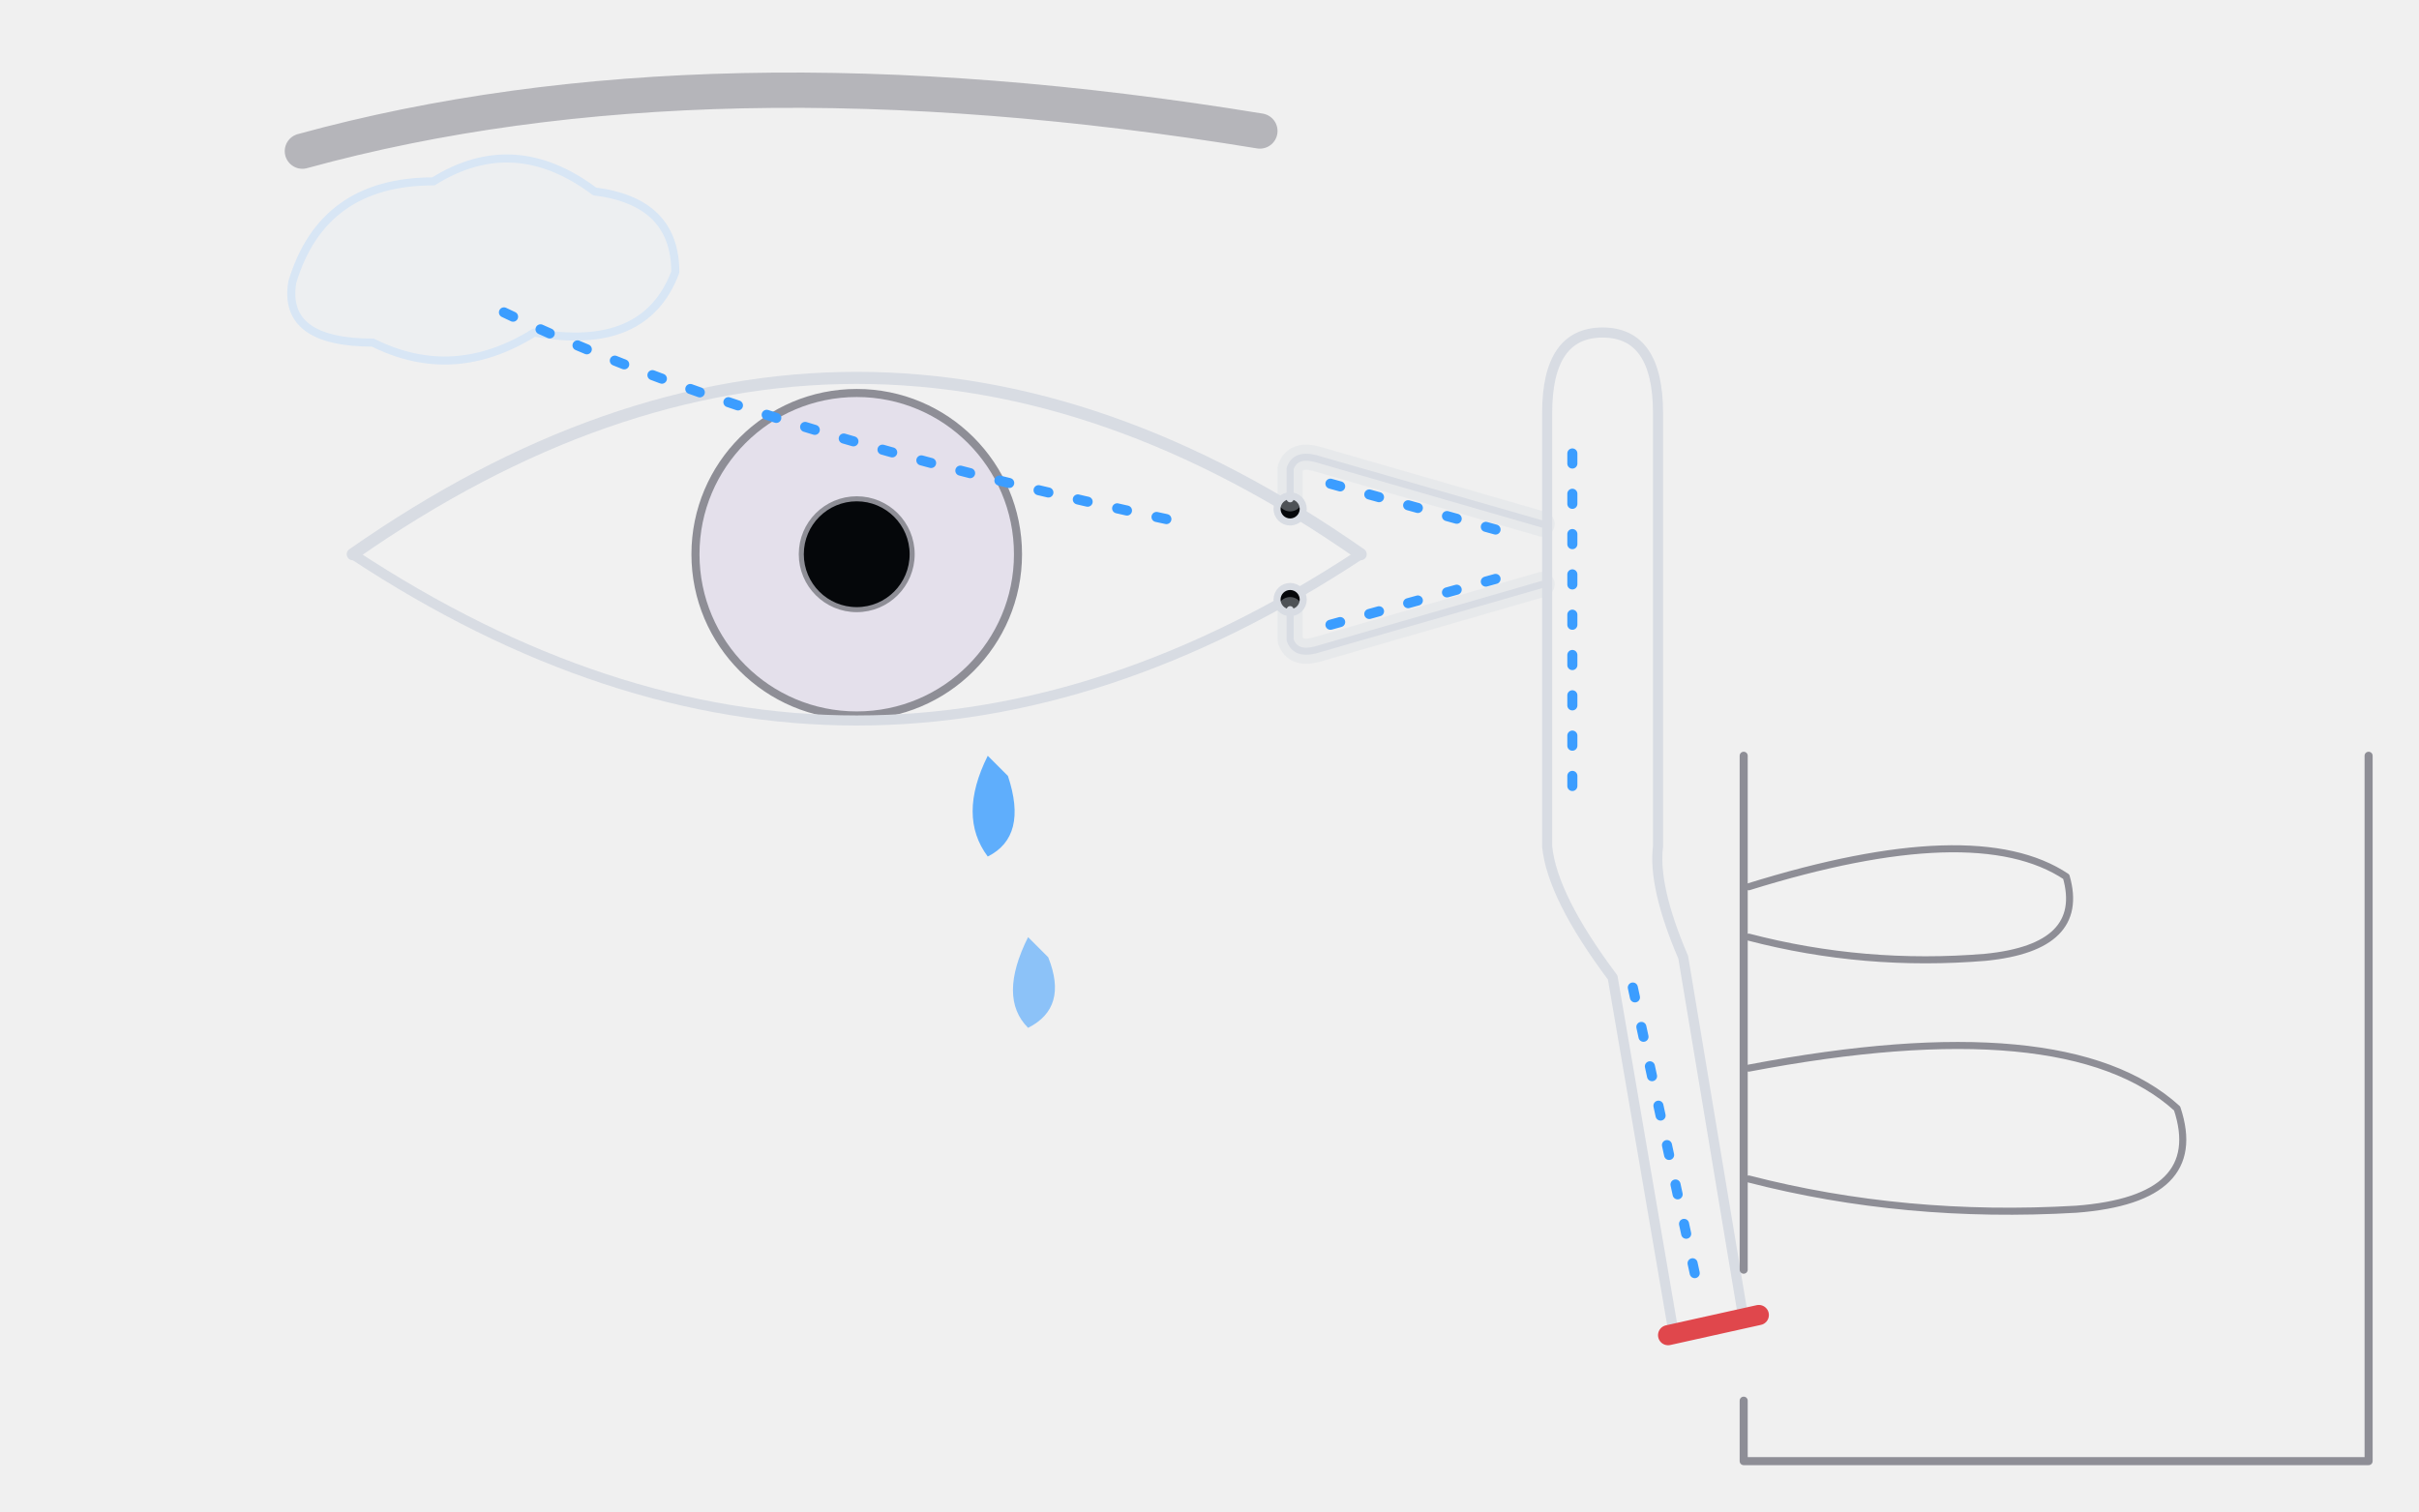
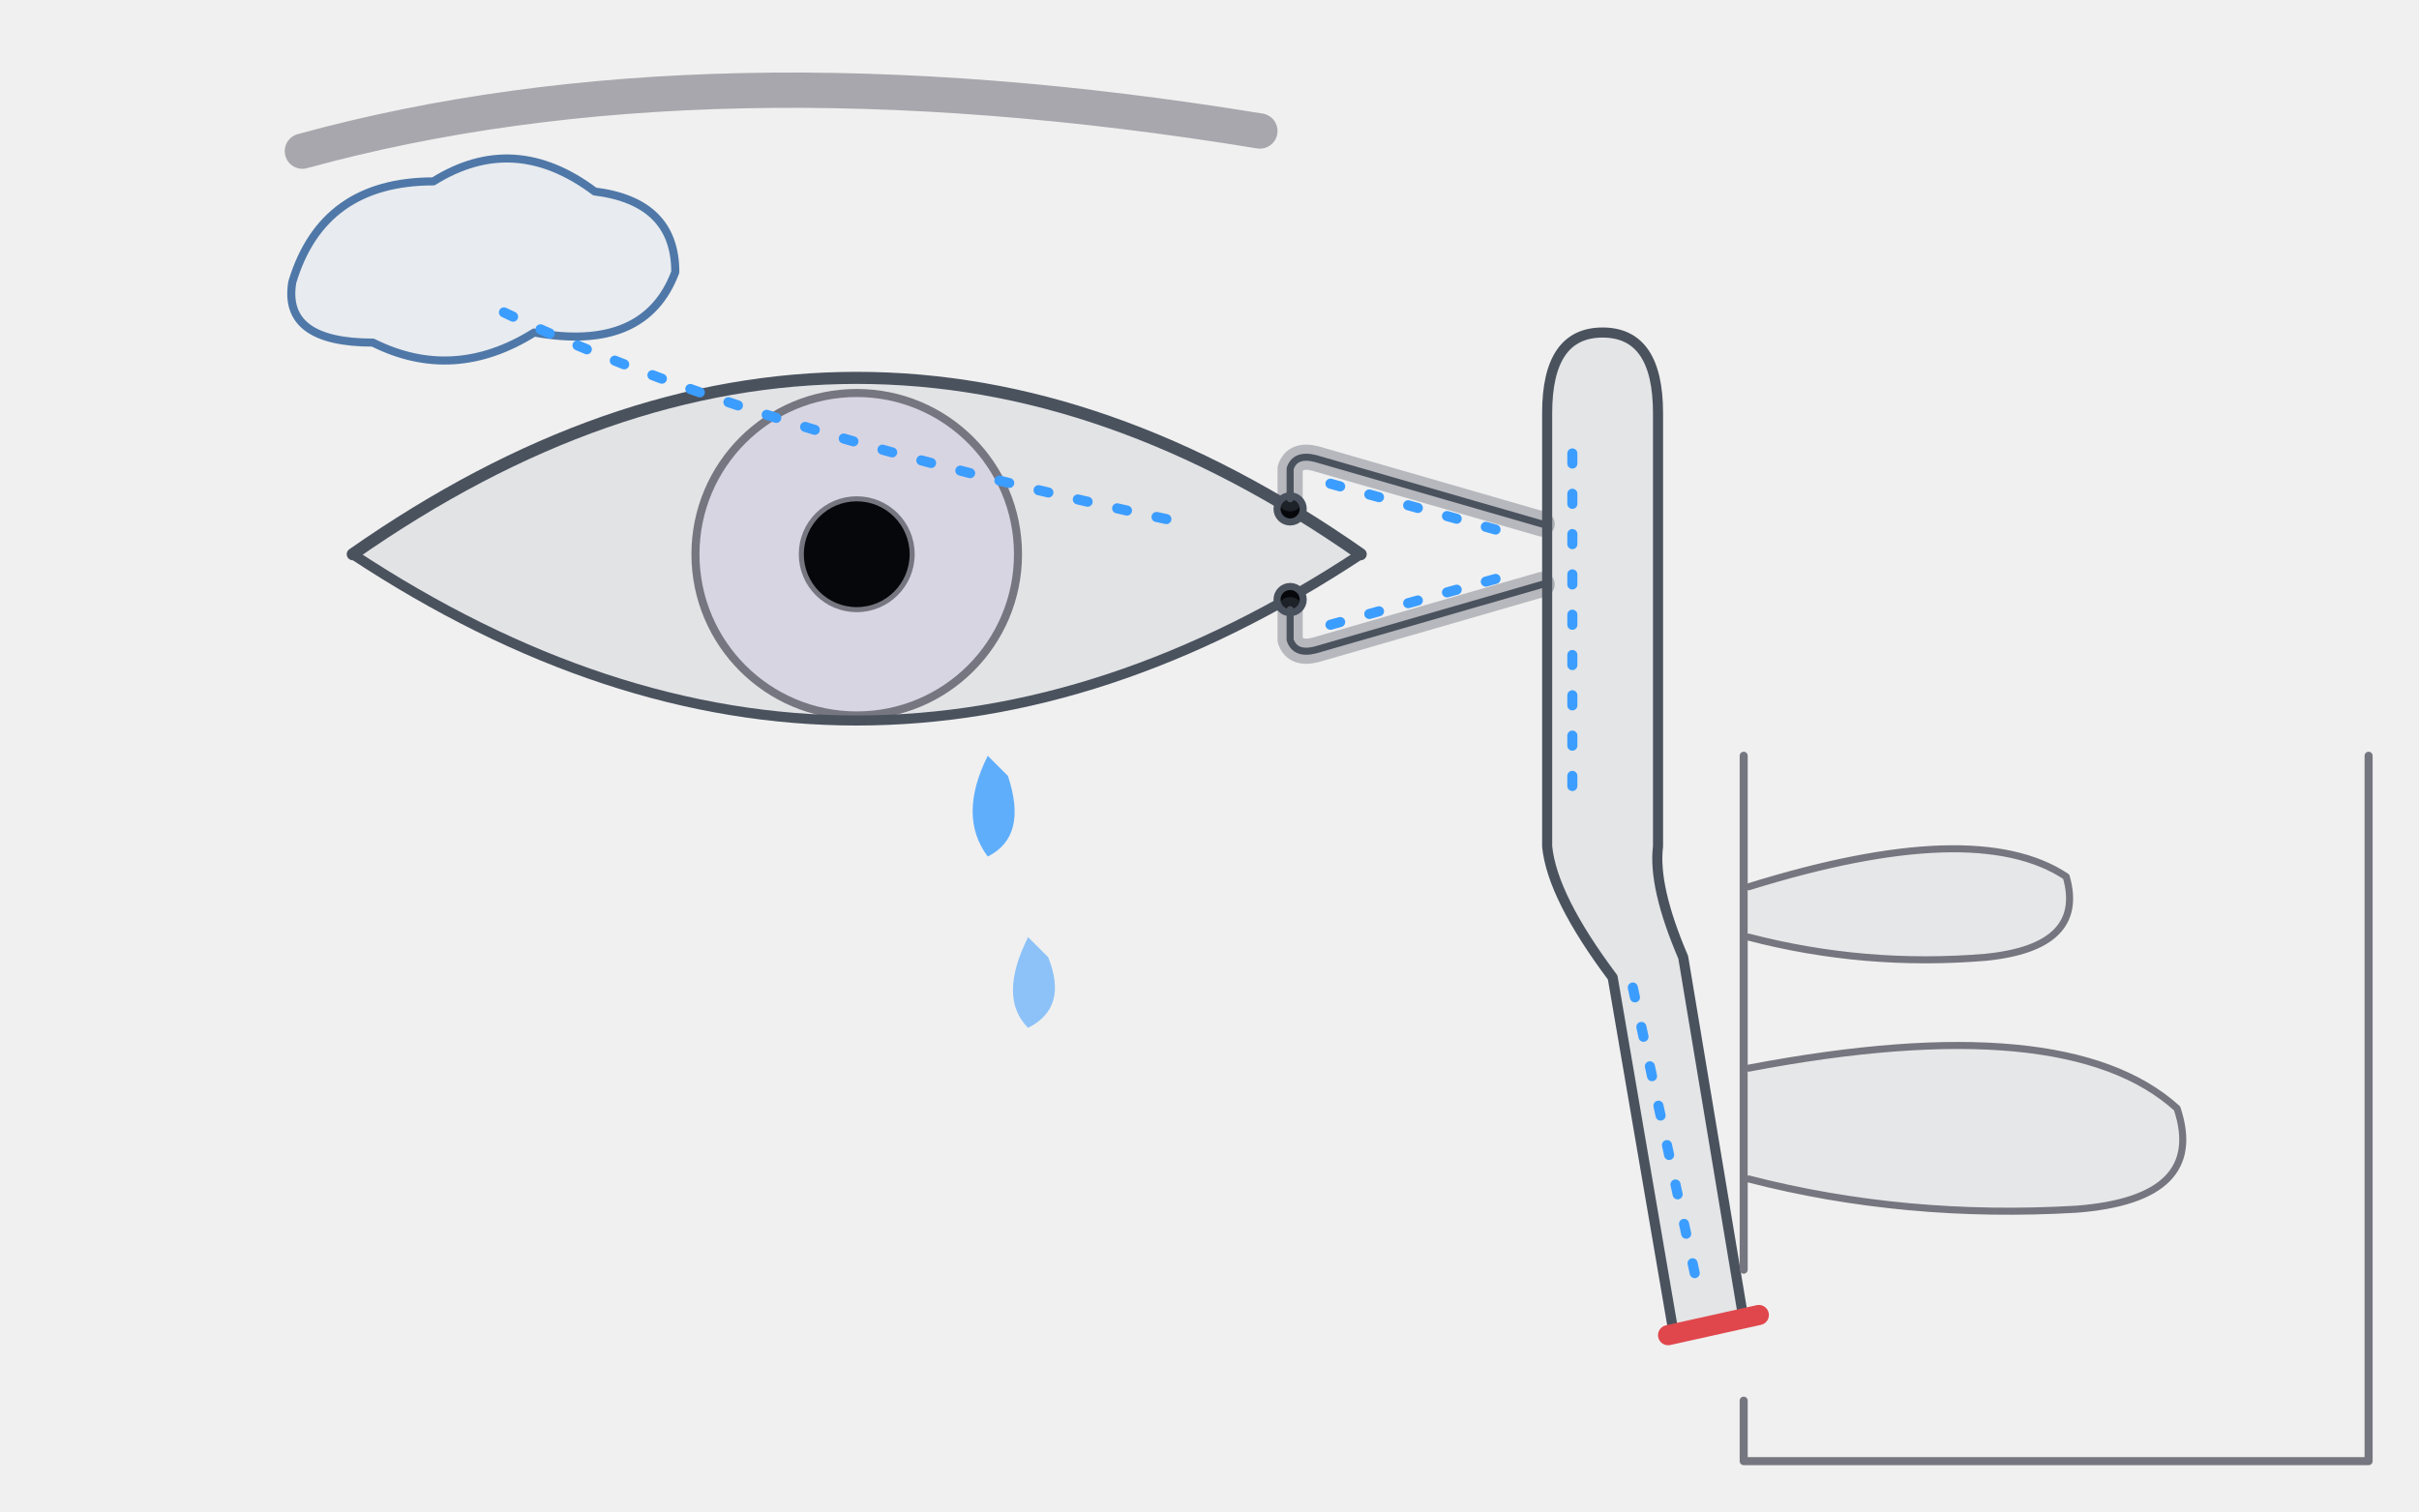
<svg xmlns="http://www.w3.org/2000/svg" width="480" height="300" viewBox="0 0 480 300" fill="none" stroke-linecap="round" stroke-linejoin="round">
  <defs>
    <clipPath id="a">
      <path d="M70 110 Q170 40 270 110 Q170 176 70 110 Z" />
    </clipPath>
  </defs>
-   <path d="M60 30 Q140 8 250 26" stroke="#8e8e96" stroke-width="7" stroke-opacity="0.6" />
-   <path d="M58 56 Q64 36 86 36 Q102 26 118 38 Q134 40 134 54 Q128 70 106 66 Q90 76 74 68 Q56 68 58 56 Z" fill="#d8e6f5" fill-opacity="0.14" stroke="#d8e6f5" stroke-width="1.6" />
-   <path d="M70 110 Q170 40 270 110 Q170 176 70 110 Z" fill="#ffffff" fill-opacity="0.07" />
+   <path d="M60 30 Q140 8 250 26" stroke="#767680" stroke-width="7" stroke-opacity="0.6" />
+   <path d="M58 56 Q64 36 86 36 Q102 26 118 38 Q134 40 134 54 Q128 70 106 66 Q90 76 74 68 Q56 68 58 56 Z" fill="#b7cde6" fill-opacity="0.14" stroke="#4f78a8" stroke-width="1.6" />
+   <path d="M70 110 Q170 40 270 110 Q170 176 70 110 Z" fill="#1f3550" fill-opacity="0.07" />
  <g clip-path="url(#a)">
-     <circle cx="170" cy="110" r="32" fill="#b9a7d9" fill-opacity="0.22" stroke="#8e8e96" stroke-width="1.6" />
-     <circle cx="170" cy="110" r="11" fill="#05070a" stroke="#8e8e96" stroke-width="1" />
+     <circle cx="170" cy="110" r="32" fill="#b9a7d9" fill-opacity="0.22" stroke="#767680" stroke-width="1.6" />
+     <circle cx="170" cy="110" r="11" fill="#05070a" stroke="#767680" stroke-width="1" />
  </g>
-   <path d="M70 110 Q170 40 270 110" stroke="#d8dce3" stroke-width="2.4" />
-   <path d="M70 110 Q170 176 270 110" stroke="#d8dce3" stroke-width="2" />
-   <circle cx="256" cy="101" r="2.6" fill="#05070a" stroke="#d8dce3" stroke-width="1.4" />
-   <circle cx="256" cy="119" r="2.6" fill="#05070a" stroke="#d8dce3" stroke-width="1.4" />
-   <path d="M256 99 V93 Q257 90 261 91 L306 104 M256 121 V127 Q257 130 261 129 L306 116" stroke="#d8dce3" stroke-width="5" stroke-opacity="0.35" />
-   <path d="M256 99 V93 Q257 90 261 91 L306 104 M256 121 V127 Q257 130 261 129 L306 116" stroke="#d8dce3" stroke-width="1.4" />
-   <path d="M307 82 Q307 66 318 66 Q329 66 329 82 L329 168 Q328 176 334 190 L346 262 L332 264 L320 194 Q308 178 307 168 Z" fill="#ffffff" fill-opacity="0.06" stroke="#d8dce3" stroke-width="2" />
+   <path d="M70 110 Q170 40 270 110" stroke="#4a525e" stroke-width="2.4" />
+   <path d="M70 110 Q170 176 270 110" stroke="#4a525e" stroke-width="2" />
+   <circle cx="256" cy="101" r="2.6" fill="#05070a" stroke="#4a525e" stroke-width="1.4" />
+   <circle cx="256" cy="119" r="2.6" fill="#05070a" stroke="#4a525e" stroke-width="1.4" />
+   <path d="M256 99 V93 Q257 90 261 91 L306 104 M256 121 V127 Q257 130 261 129 L306 116" stroke="#4a525e" stroke-width="5" stroke-opacity="0.35" />
+   <path d="M256 99 V93 Q257 90 261 91 L306 104 M256 121 V127 Q257 130 261 129 L306 116" stroke="#4a525e" stroke-width="1.4" />
+   <path d="M307 82 Q307 66 318 66 Q329 66 329 82 L329 168 Q328 176 334 190 L346 262 L332 264 L320 194 Q308 178 307 168 Z" fill="#1f3550" fill-opacity="0.06" stroke="#4a525e" stroke-width="2" />
  <path d="M312 90 V160 M324 196 L337 256" stroke="#3b9dff" stroke-width="2" stroke-dasharray="2 6" />
  <path d="M264 96 L300 106 M264 124 L300 114" stroke="#3b9dff" stroke-width="2" stroke-dasharray="2 6" />
  <path d="M100 62 Q150 86 236 104" stroke="#3b9dff" stroke-width="2" stroke-dasharray="2 6" />
  <path d="M331 265 L349 261" stroke="#e0474c" stroke-width="4" />
  <path d="M196 150 Q190 162 196 170 Q204 166 200 154 Z" fill="#3b9dff" fill-opacity="0.8" />
  <path d="M204 186 Q198 198 204 204 Q212 200 208 190 Z" fill="#3b9dff" fill-opacity="0.55" />
-   <path d="M346 150 V252 M346 278 V290 H470 M470 150 V290" stroke="#8e8e96" stroke-width="1.6" />
-   <path d="M347 176 Q392 162 410 174 Q414 188 394 190 Q370 192 347 186" fill="#ffffff" fill-opacity="0.05" stroke="#8e8e96" stroke-width="1.4" />
-   <path d="M347 212 Q410 200 432 220 Q438 238 412 240 Q378 242 347 234" fill="#ffffff" fill-opacity="0.05" stroke="#8e8e96" stroke-width="1.4" />
+   <path d="M346 150 V252 M346 278 V290 H470 M470 150 V290" stroke="#767680" stroke-width="1.6" />
+   <path d="M347 176 Q392 162 410 174 Q414 188 394 190 Q370 192 347 186" fill="#1f3550" fill-opacity="0.05" stroke="#767680" stroke-width="1.4" />
+   <path d="M347 212 Q410 200 432 220 Q438 238 412 240 Q378 242 347 234" fill="#1f3550" fill-opacity="0.05" stroke="#767680" stroke-width="1.4" />
</svg>
